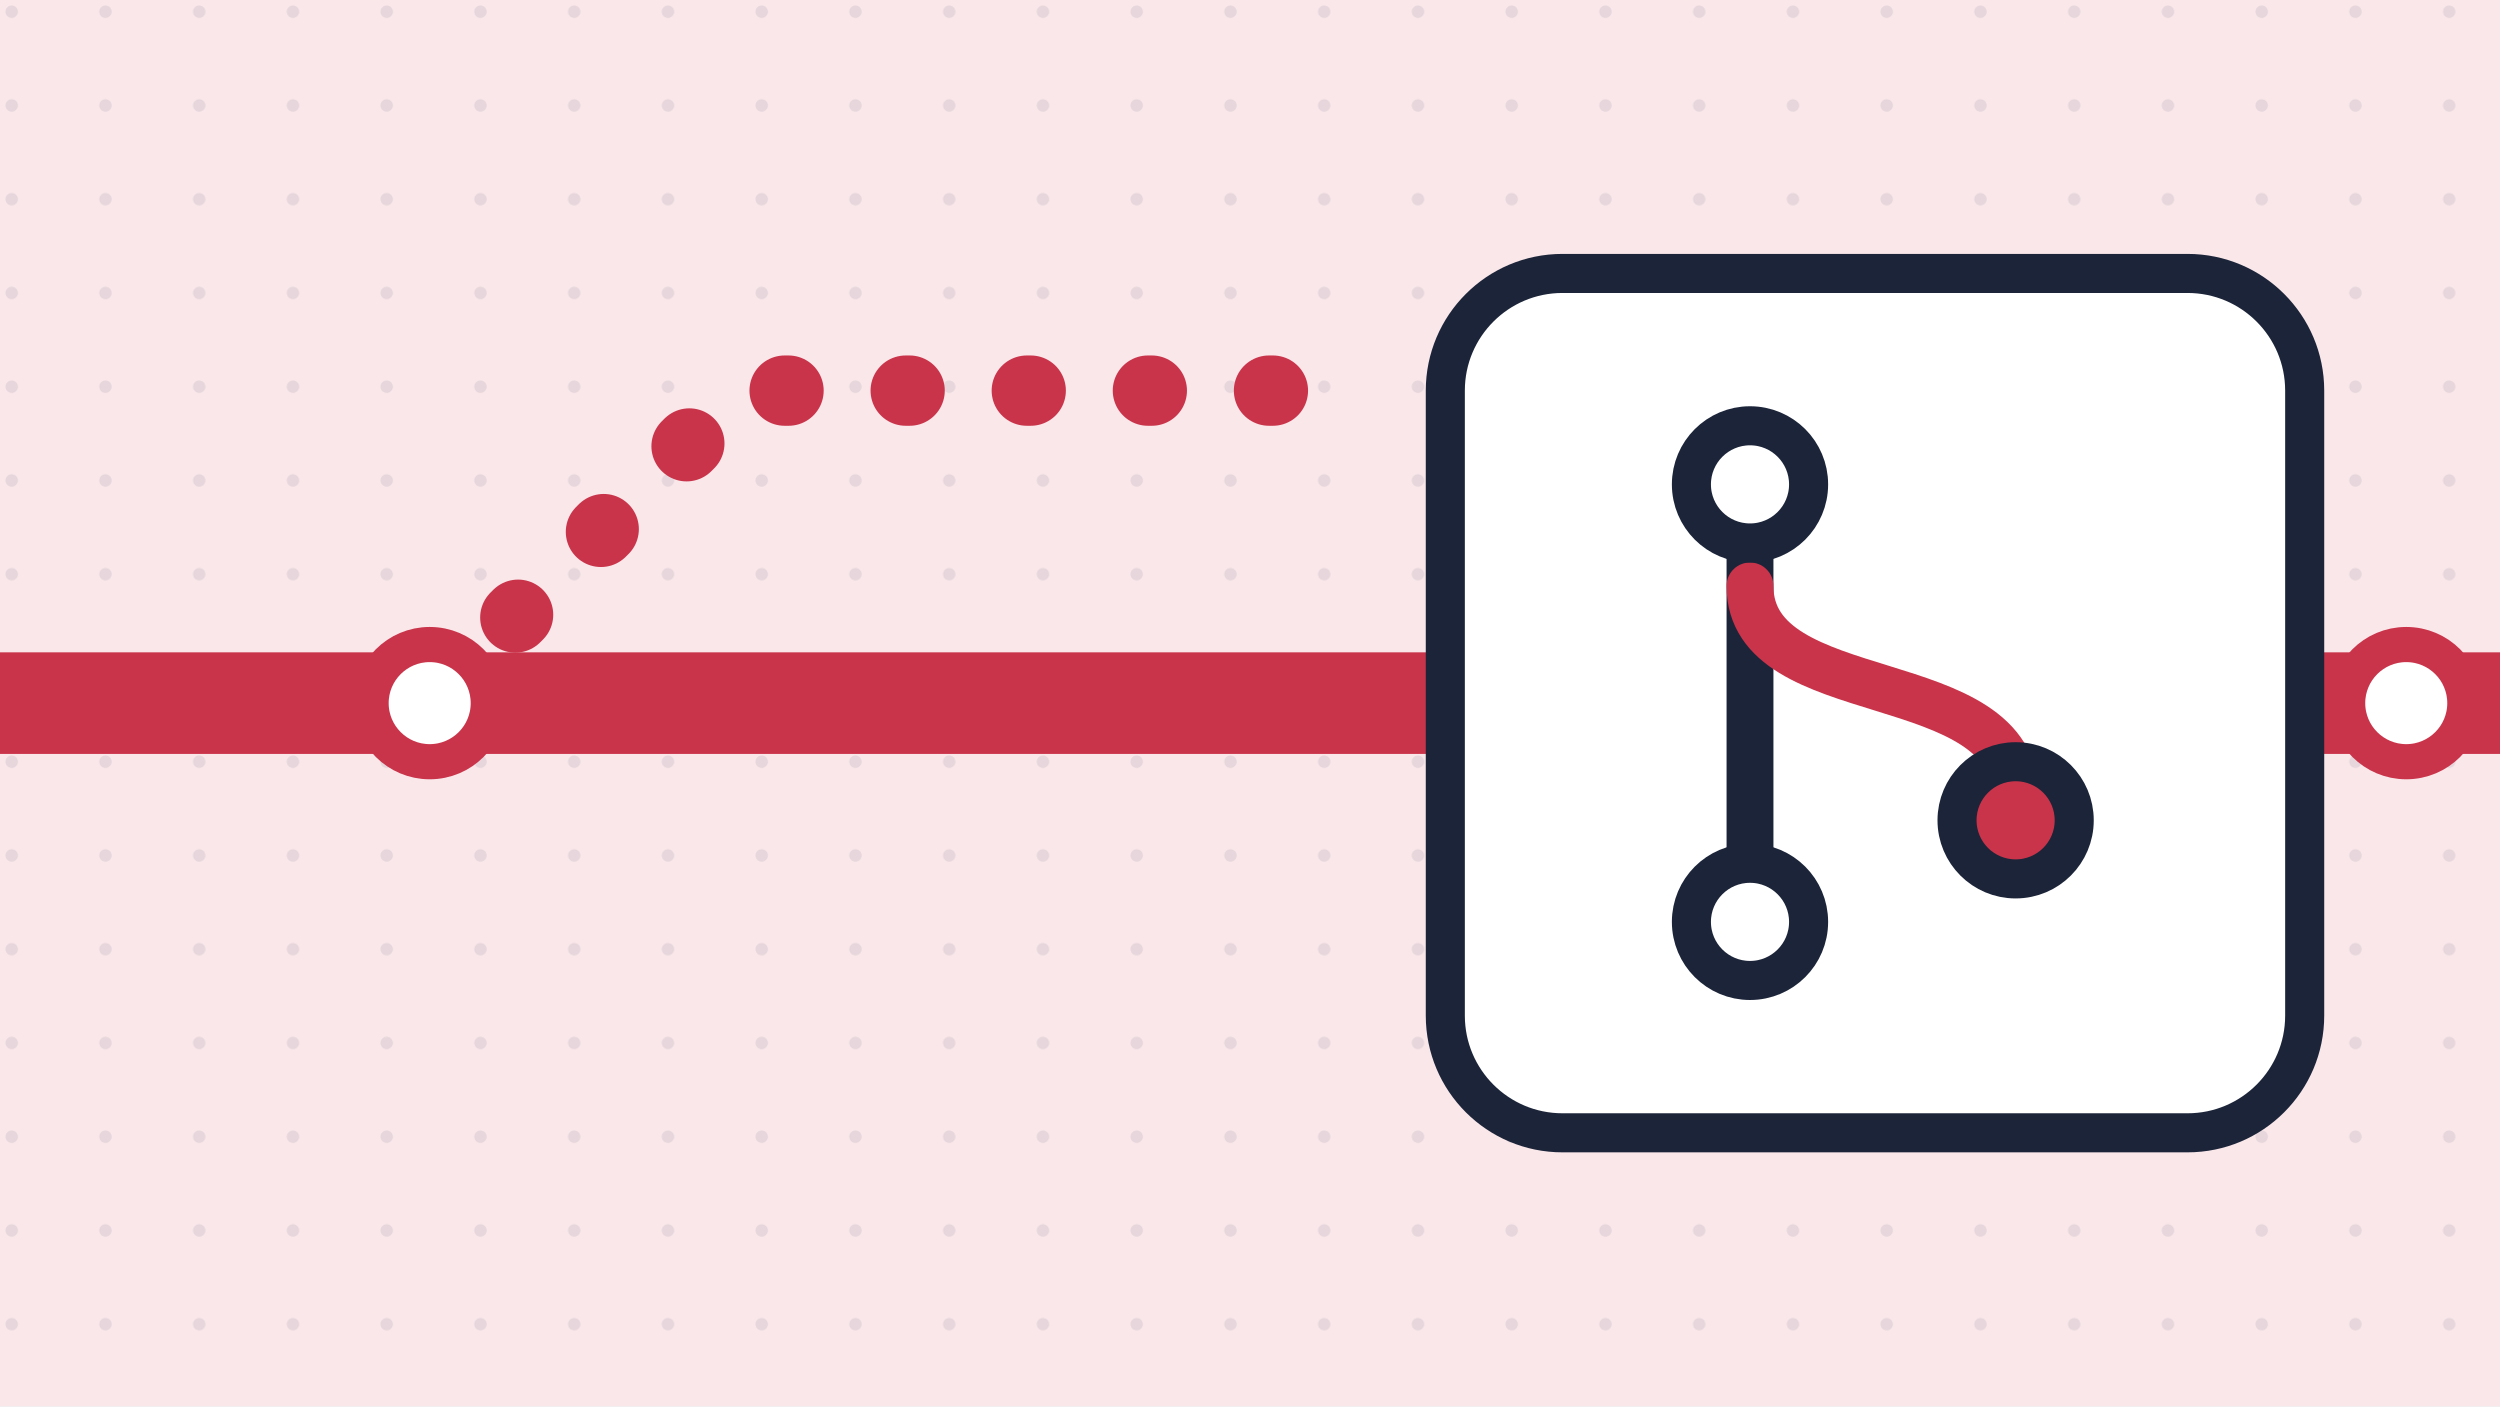
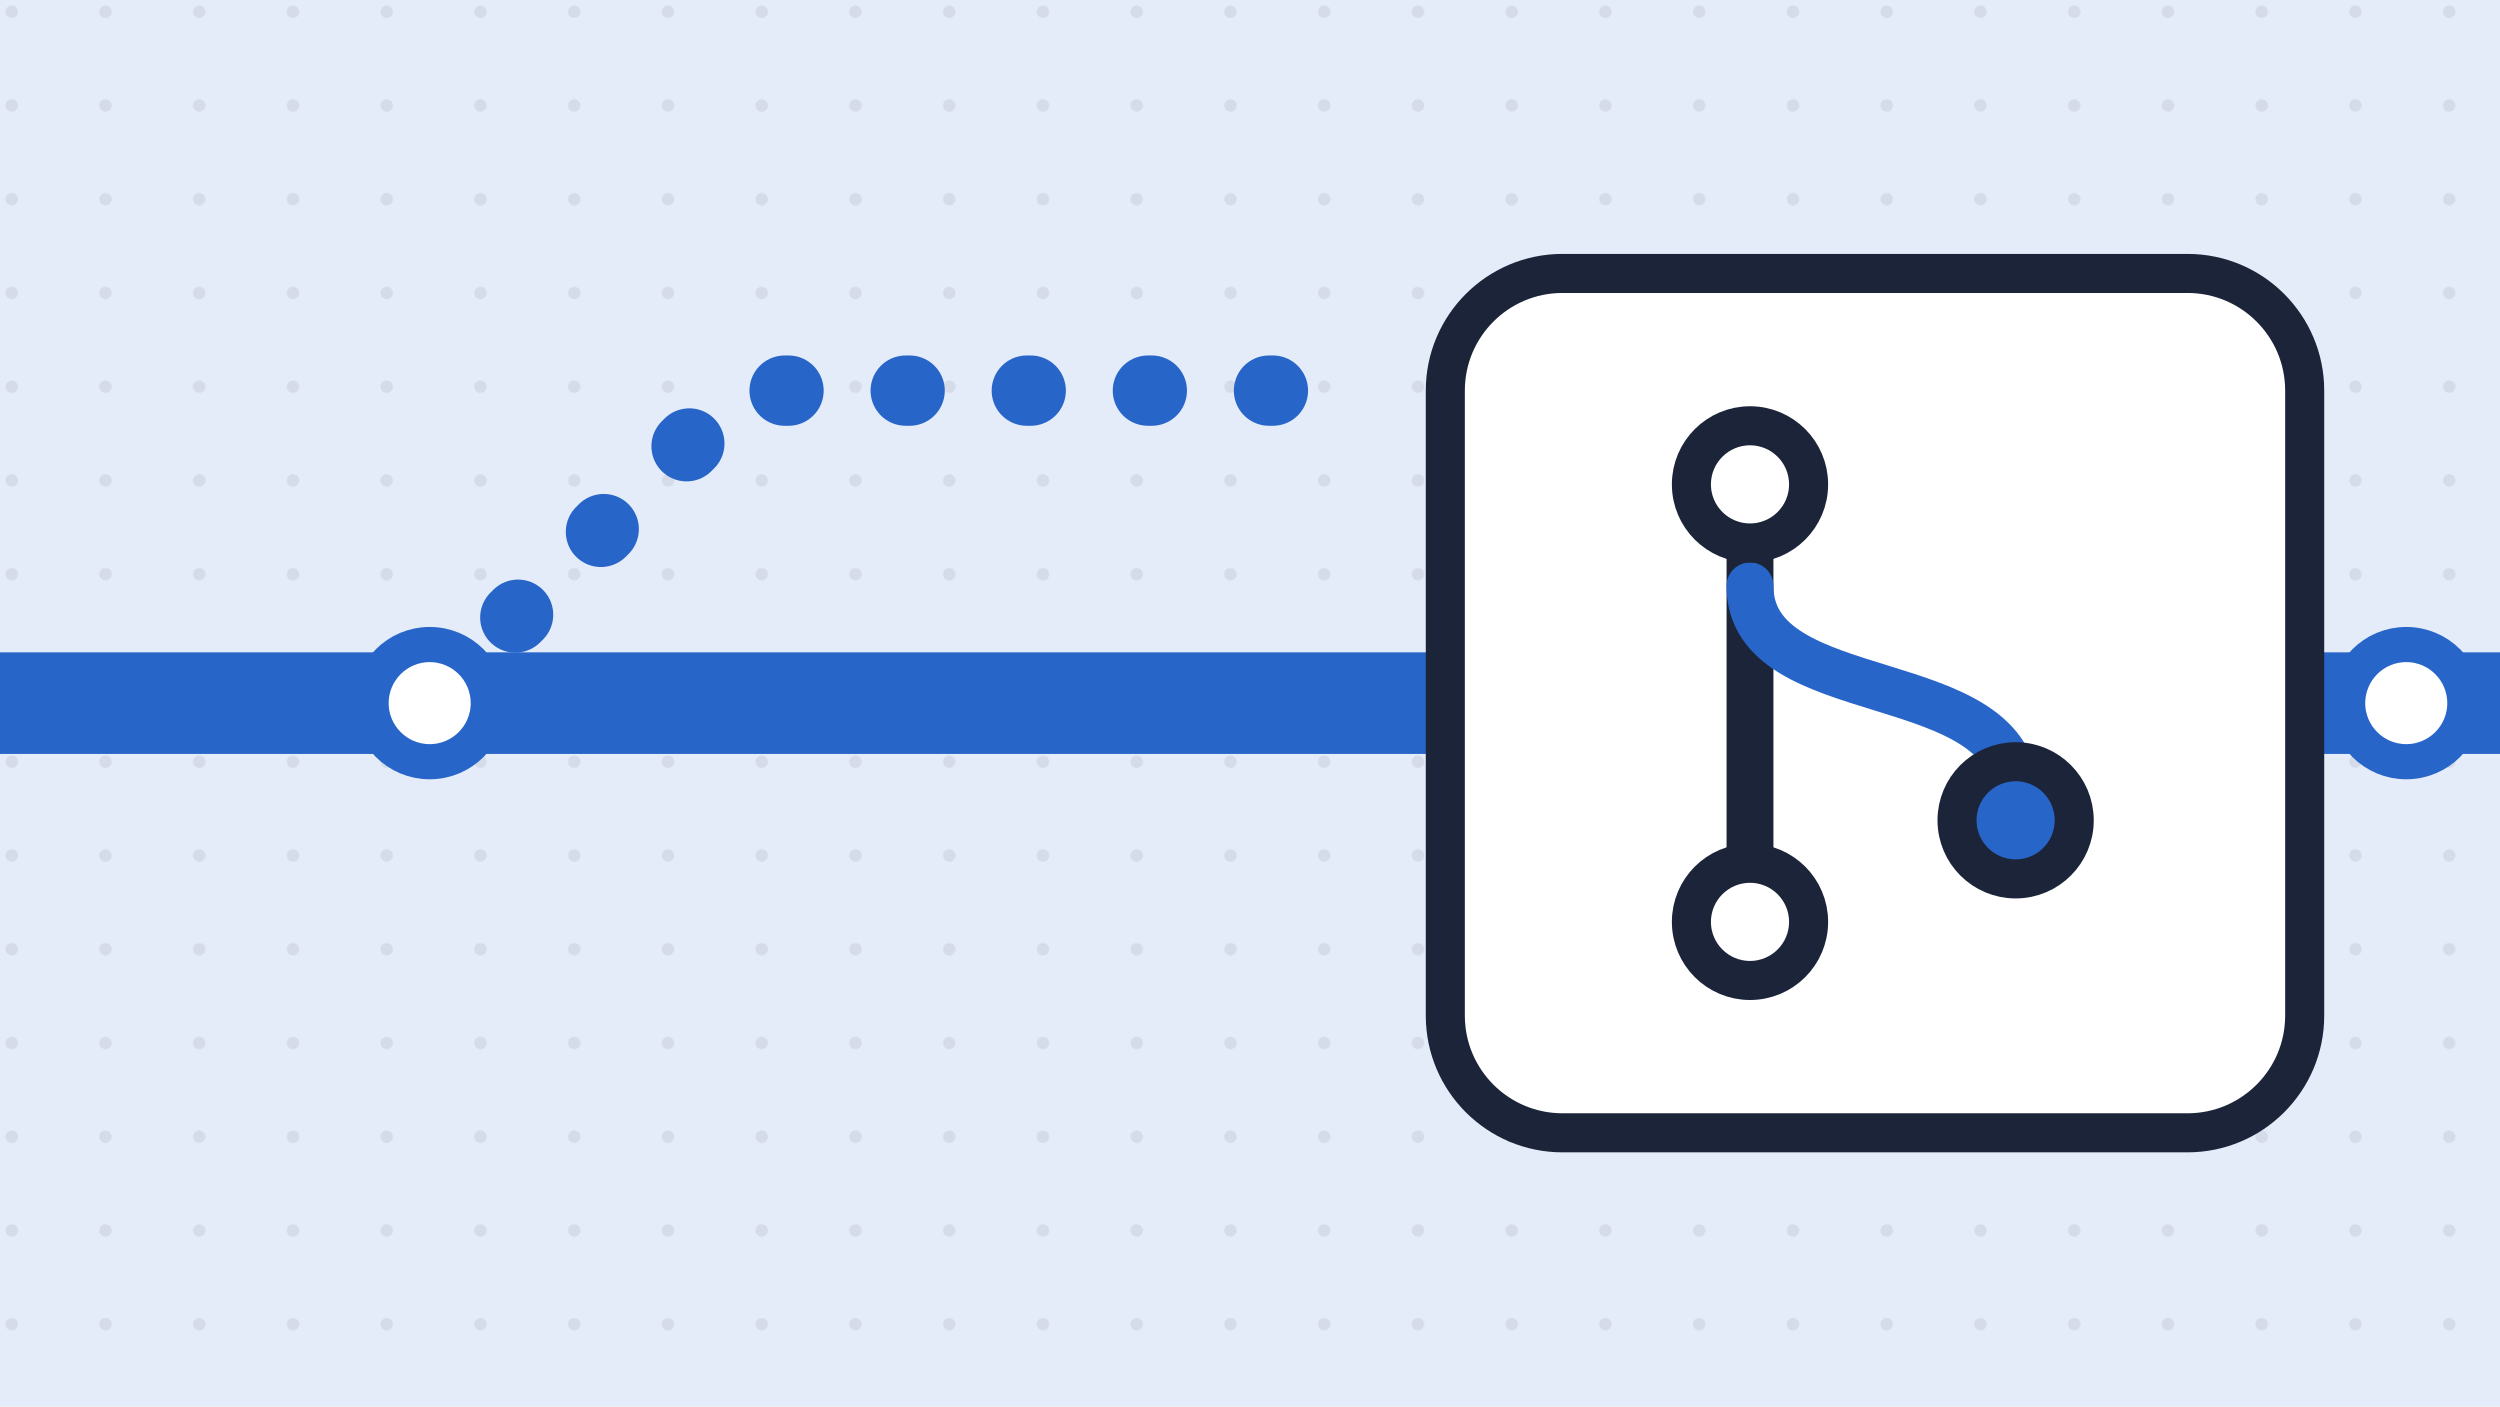
<svg xmlns="http://www.w3.org/2000/svg" viewBox="0 0 640 360" width="640" height="360">
  <defs>
    <pattern id="dots" width="24" height="24" patternUnits="userSpaceOnUse">
      <circle cx="3" cy="3" r="1.6" fill="#1b2438" fill-opacity="0.08" />
    </pattern>
  </defs>
-   <rect width="640" height="360" fill="#f9e7ea" />
+   <rect width="640" height="360" fill="#e5ecf9" />
  <rect width="640" height="360" fill="url(#dots)" />
-   <path d="M -30 180 H 680" fill="none" stroke="#c9344a" stroke-width="26" stroke-linecap="round" />
-   <path d="M 110 180 L 190 100 H 330" fill="none" stroke="#c9344a" stroke-width="18" stroke-linecap="round" stroke-linejoin="round" stroke-dasharray="1 30" />
-   <circle cx="110" cy="180" r="15" fill="#ffffff" stroke="#c9344a" stroke-width="9" />
-   <circle cx="616" cy="180" r="15" fill="#ffffff" stroke="#c9344a" stroke-width="9" />
+   <path d="M -30 180 H 680" fill="none" stroke="#2865c9" stroke-width="26" stroke-linecap="round" />
+   <path d="M 110 180 L 190 100 H 330" fill="none" stroke="#2865c9" stroke-width="18" stroke-linecap="round" stroke-linejoin="round" stroke-dasharray="1 30" />
+   <circle cx="110" cy="180" r="15" fill="#ffffff" stroke="#2865c9" stroke-width="9" />
+   <circle cx="616" cy="180" r="15" fill="#ffffff" stroke="#2865c9" stroke-width="9" />
  <rect x="370" y="70" width="220" height="220" rx="30" fill="#ffffff" stroke="#1b2438" stroke-width="10" />
  <path d="M 448 122 V 238" fill="none" stroke="#1b2438" stroke-width="12" stroke-linecap="round" />
-   <path d="M 448 150 C 448 182 516 170 516 204" fill="none" stroke="#c9344a" stroke-width="12" stroke-linecap="round" />
+   <path d="M 448 150 C 448 182 516 170 516 204" fill="none" stroke="#2865c9" stroke-width="12" stroke-linecap="round" />
  <circle cx="448" cy="124" r="15" fill="#ffffff" stroke="#1b2438" stroke-width="10" />
  <circle cx="448" cy="236" r="15" fill="#ffffff" stroke="#1b2438" stroke-width="10" />
-   <circle cx="516" cy="210" r="15" fill="#c9344a" stroke="#1b2438" stroke-width="10" />
+   <circle cx="516" cy="210" r="15" fill="#2865c9" stroke="#1b2438" stroke-width="10" />
</svg>
